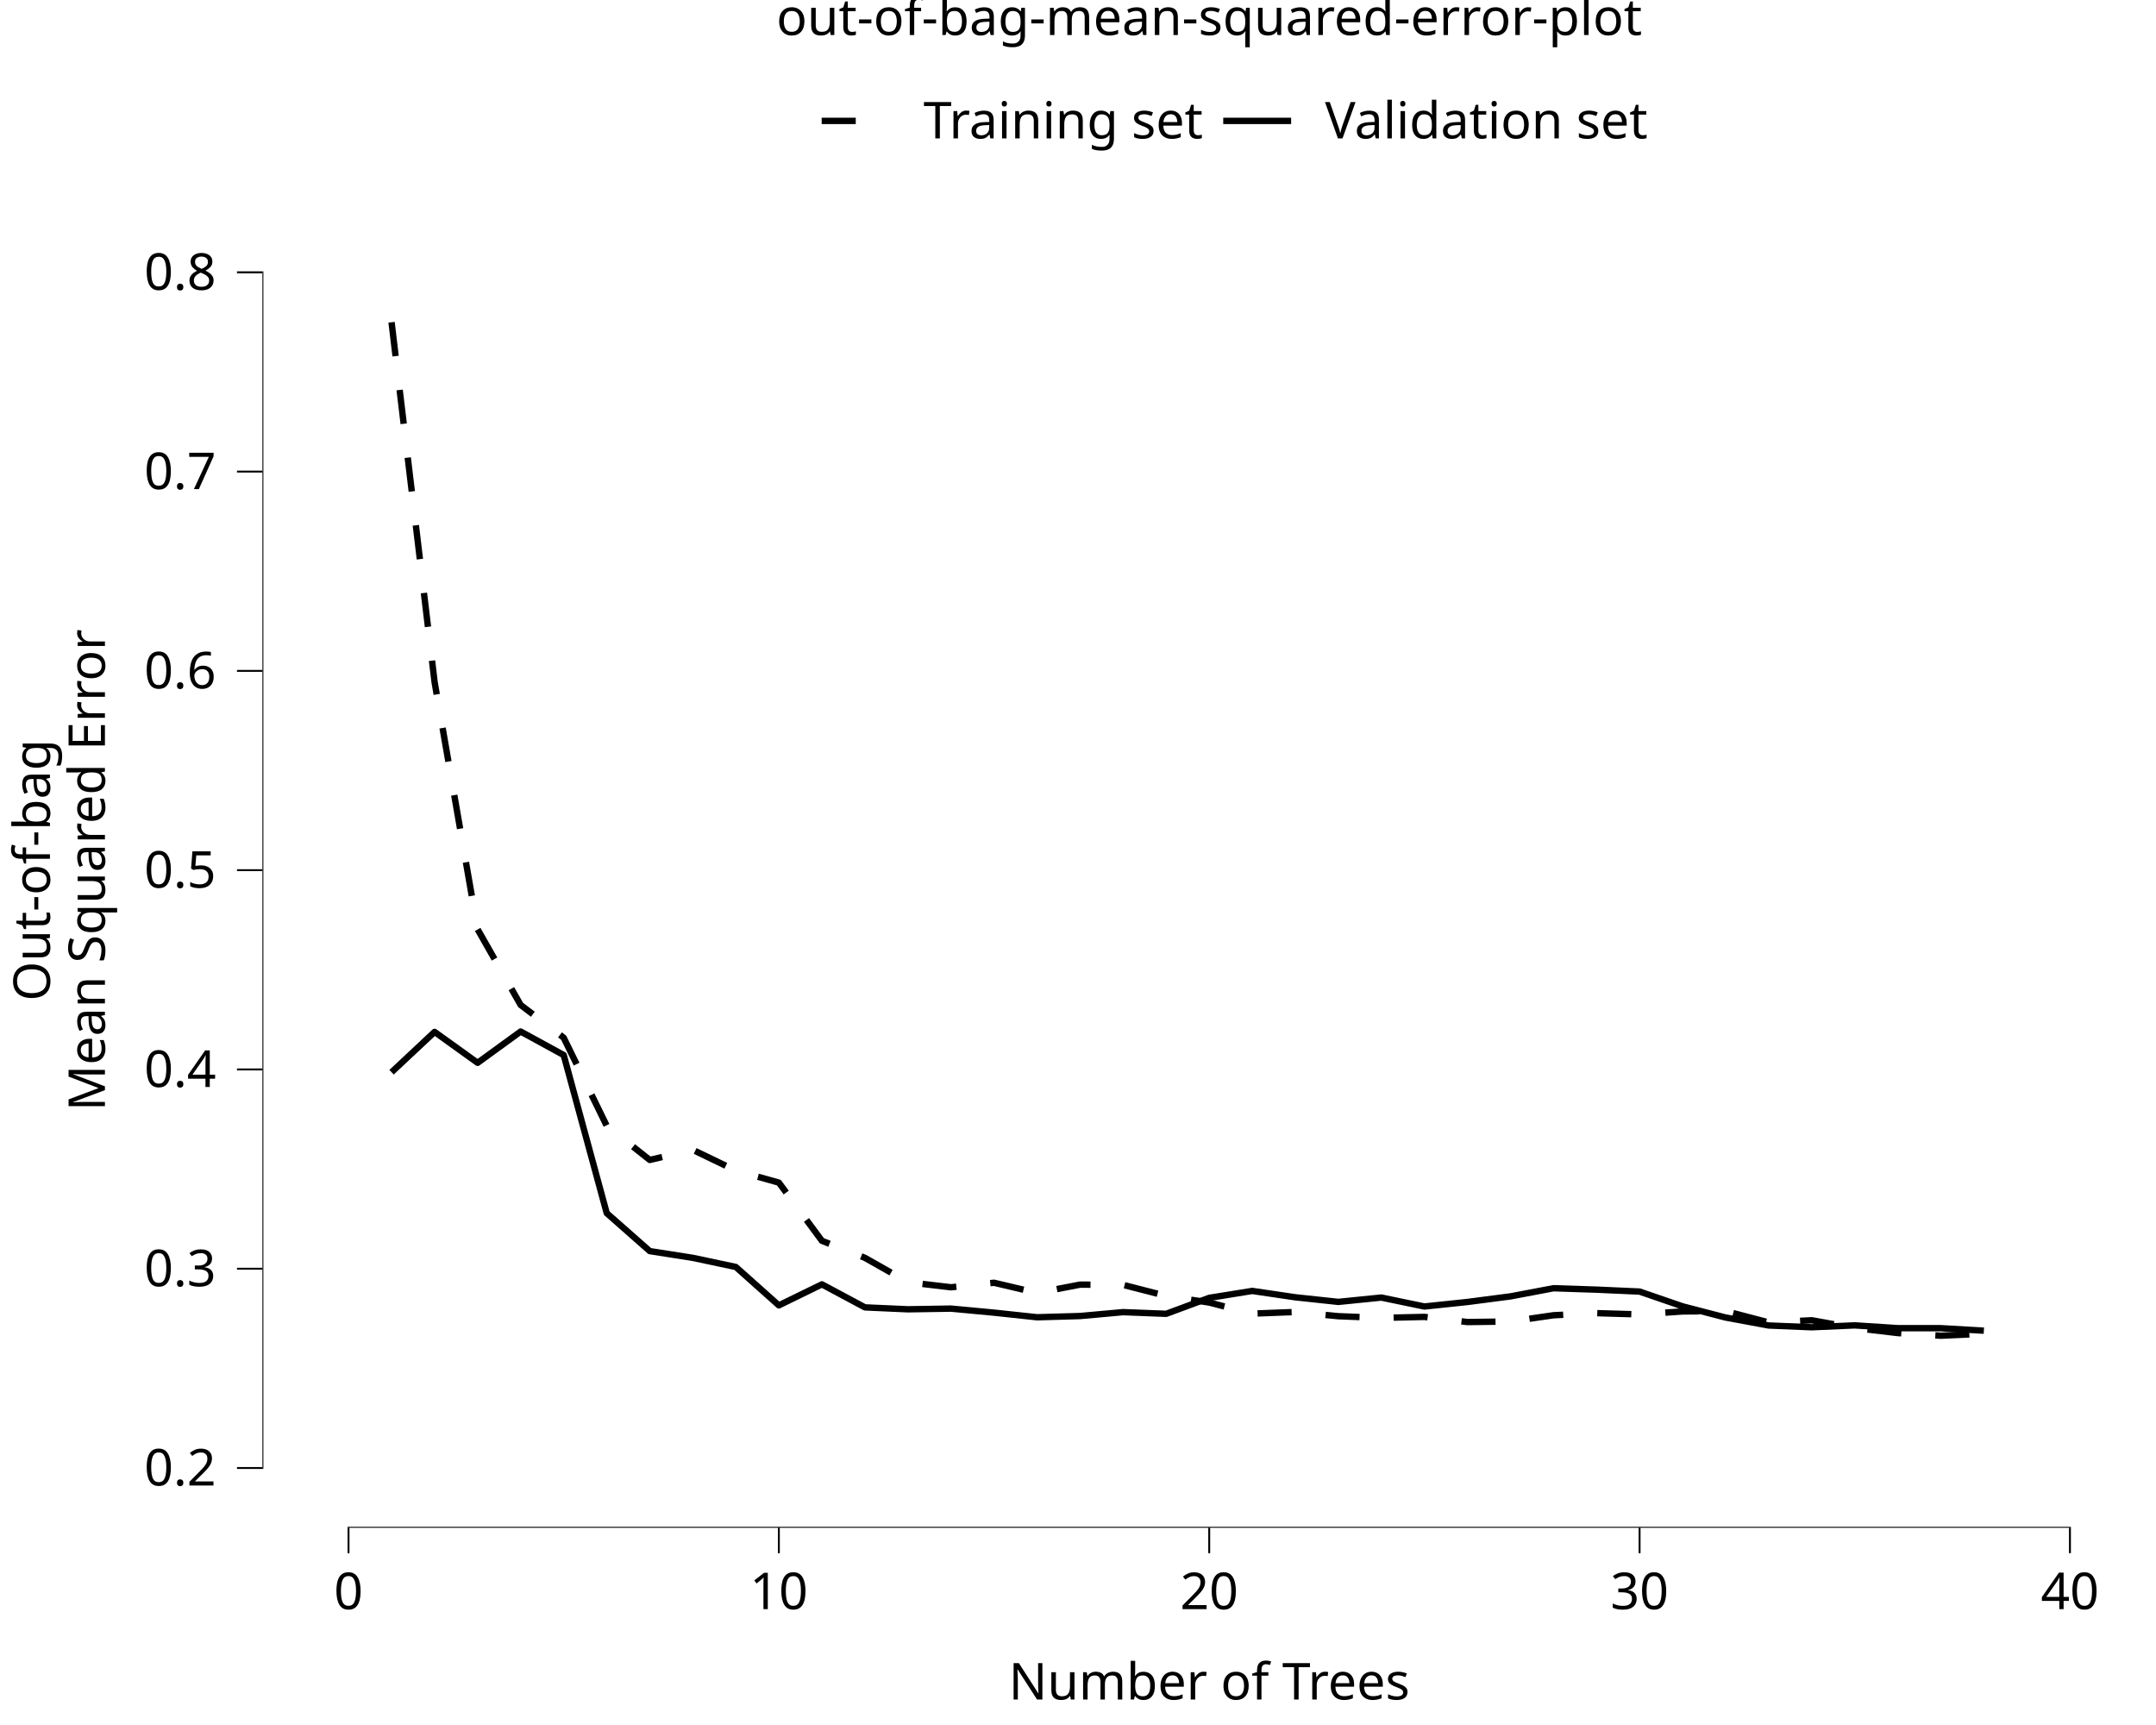
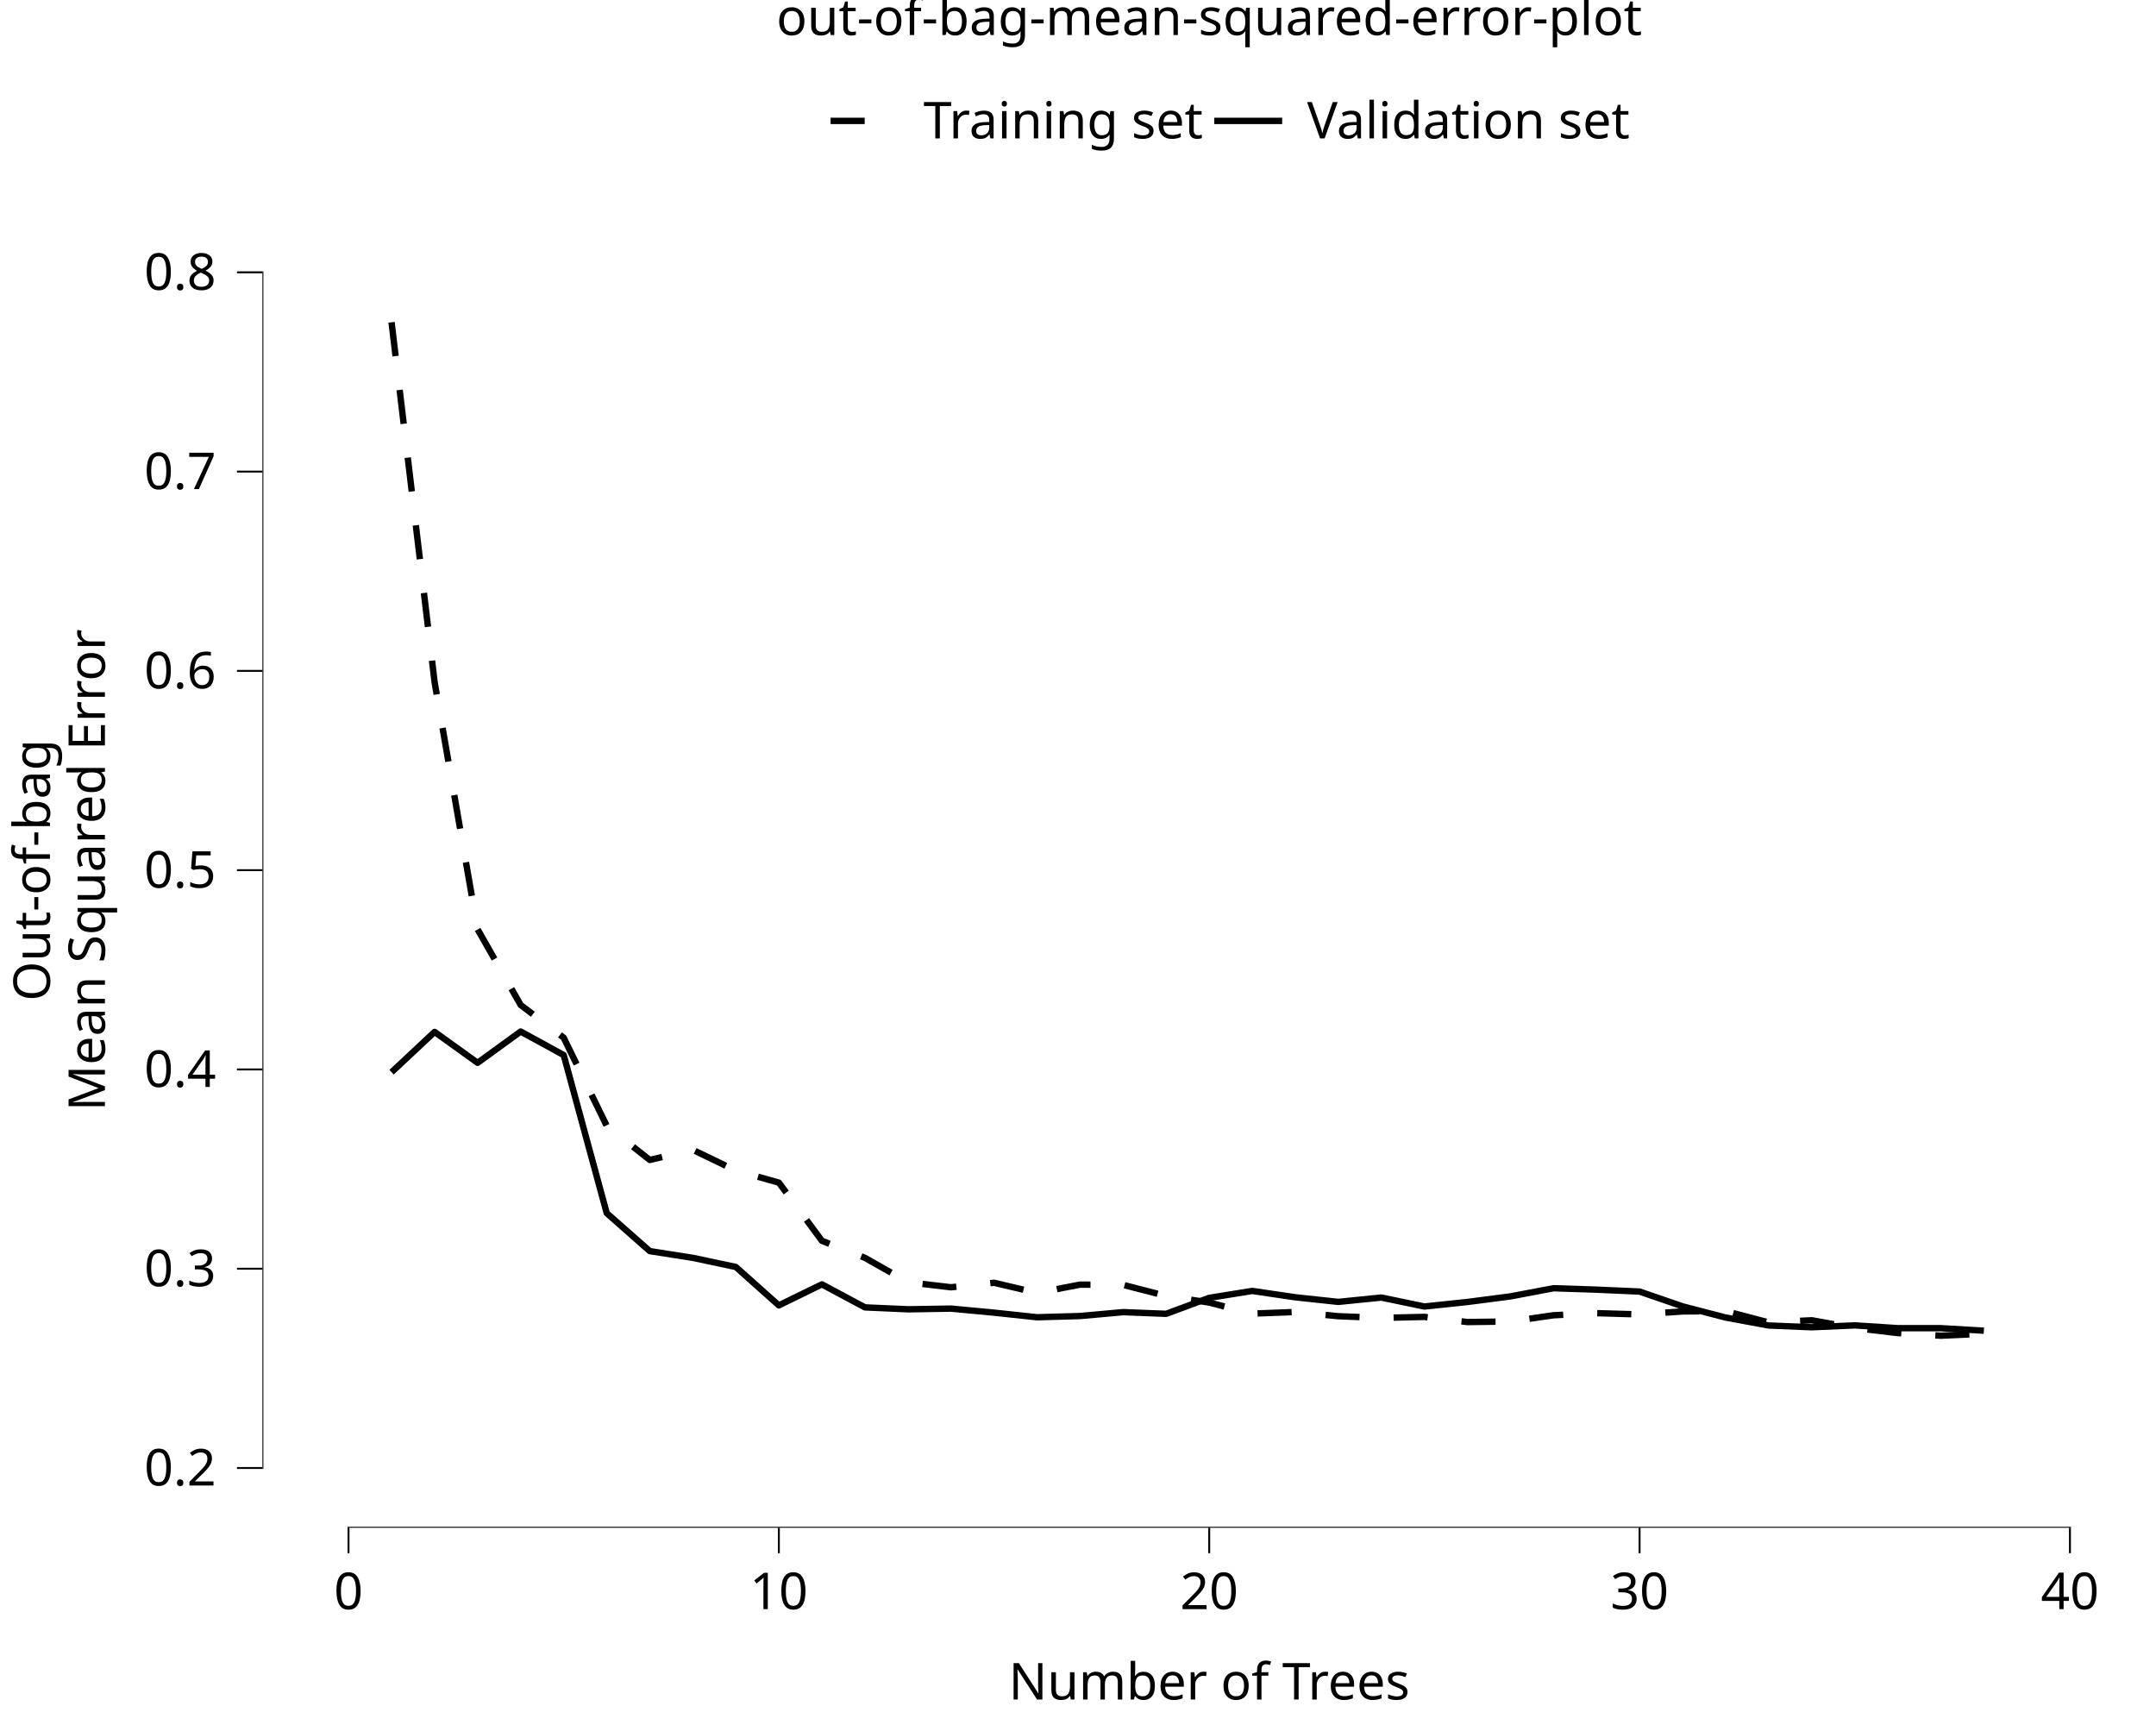
<svg xmlns="http://www.w3.org/2000/svg" class="svglite" data-engine-version="2.0" width="720.00pt" height="576.00pt" viewBox="0 0 720.00 576.00">
  <defs>
    <style type="text/css">
    .svglite line, .svglite polyline, .svglite polygon, .svglite path, .svglite rect, .svglite circle {
      fill: none;
      stroke: #000000;
      stroke-linecap: round;
      stroke-linejoin: round;
      stroke-miterlimit: 10.00;
    }
  </style>
  </defs>
  <rect width="100%" height="100%" style="stroke: none; fill: #FFFFFF;" />
  <defs>
    <clipPath id="cpMC4wMHw3MjAuMDB8MC4wMHw1NzYuMDA=">
      <rect x="0.00" y="0.00" width="720.00" height="576.00" />
    </clipPath>
  </defs>
  <g clip-path="url(#cpMC4wMHw3MjAuMDB8MC4wMHw1NzYuMDA=)">
    <rect x="0.00" y="0.00" width="720.00" height="576.00" style="stroke-width: 10.67; stroke: none;" />
  </g>
  <defs>
    <clipPath id="cpODcuNjR8NzIwLjAwfDcwLjk3fDUxMC4xNA==">
      <rect x="87.64" y="70.97" width="632.36" height="439.17" />
    </clipPath>
  </defs>
  <g clip-path="url(#cpODcuNjR8NzIwLjAwfDcwLjk3fDUxMC4xNA==)">
    <rect x="87.64" y="70.97" width="632.36" height="439.17" style="stroke-width: 10.67; stroke: none;" />
    <polyline points="130.76,107.61 145.13,227.74 159.50,310.31 173.87,335.57 188.25,346.51 202.62,375.94 216.99,387.32 231.36,383.94 245.73,390.87 260.10,394.89 274.48,414.32 288.85,420.01 303.22,428.15 317.59,429.84 331.96,428.33 346.33,431.72 360.71,428.95 375.08,429.04 389.45,432.73 403.82,434.94 418.19,438.64 432.57,438.09 446.94,439.50 461.31,440.06 475.68,439.73 490.05,441.45 504.42,441.26 518.80,439.18 533.17,438.48 547.54,438.90 561.91,437.91 576.28,437.80 590.65,441.57 605.03,440.85 619.40,443.44 633.77,445.13 648.14,446.01 662.51,445.36 " style="stroke-width: 2.13; stroke-dasharray: 11.38,11.38; stroke-linecap: butt;" />
    <polyline points="130.76,358.03 145.13,344.57 159.50,354.89 173.87,344.44 188.25,352.30 202.62,405.09 216.99,417.76 231.36,420.01 245.73,423.06 260.10,435.88 274.48,428.86 288.85,436.55 303.22,437.19 317.59,436.96 331.96,438.31 346.33,439.85 360.71,439.44 375.08,438.14 389.45,438.70 403.82,433.37 418.19,431.06 432.57,433.18 446.94,434.72 461.31,433.27 475.68,436.26 490.05,434.75 504.42,432.88 518.80,430.16 533.17,430.63 547.54,431.27 561.91,436.21 576.28,439.94 590.65,442.60 605.03,443.19 619.40,442.56 633.77,443.49 648.14,443.50 662.51,444.33 " style="stroke-width: 2.13; stroke-linecap: butt;" />
    <line x1="116.07" y1="510.14" x2="691.58" y2="510.14" style="stroke-width: 0.64; stroke-linecap: butt;" />
    <line x1="87.64" y1="490.50" x2="87.64" y2="90.62" style="stroke-width: 0.64; stroke-linecap: butt;" />
    <rect x="87.64" y="70.97" width="632.36" height="439.17" style="stroke-width: 0.00; stroke: none;" />
  </g>
  <g clip-path="url(#cpMC4wMHw3MjAuMDB8MC4wMHw1NzYuMDA=)">
    <polyline points="87.64,510.14 87.64,70.97 " style="stroke-width: 0.00; stroke: none; stroke-linecap: butt;" />
    <text x="72.17" y="496.03" text-anchor="end" style="font-size: 17.00px; font-family: sans;" textLength="23.63px" lengthAdjust="spacingAndGlyphs">0.2</text>
    <text x="72.17" y="429.49" text-anchor="end" style="font-size: 17.00px; font-family: sans;" textLength="23.63px" lengthAdjust="spacingAndGlyphs">0.3</text>
    <text x="72.17" y="362.95" text-anchor="end" style="font-size: 17.00px; font-family: sans;" textLength="23.63px" lengthAdjust="spacingAndGlyphs">0.4</text>
    <text x="72.17" y="296.41" text-anchor="end" style="font-size: 17.00px; font-family: sans;" textLength="23.63px" lengthAdjust="spacingAndGlyphs">0.5</text>
    <text x="72.17" y="229.87" text-anchor="end" style="font-size: 17.00px; font-family: sans;" textLength="23.63px" lengthAdjust="spacingAndGlyphs">0.6</text>
    <text x="72.17" y="163.32" text-anchor="end" style="font-size: 17.00px; font-family: sans;" textLength="23.63px" lengthAdjust="spacingAndGlyphs">0.7</text>
    <text x="72.17" y="96.78" text-anchor="end" style="font-size: 17.00px; font-family: sans;" textLength="23.63px" lengthAdjust="spacingAndGlyphs">0.8</text>
    <polyline points="79.14,490.18 87.64,490.18 " style="stroke-width: 0.64; stroke-linecap: butt;" />
    <polyline points="79.14,423.64 87.64,423.64 " style="stroke-width: 0.64; stroke-linecap: butt;" />
    <polyline points="79.14,357.10 87.64,357.10 " style="stroke-width: 0.64; stroke-linecap: butt;" />
    <polyline points="79.14,290.56 87.64,290.56 " style="stroke-width: 0.64; stroke-linecap: butt;" />
    <polyline points="79.14,224.02 87.64,224.02 " style="stroke-width: 0.64; stroke-linecap: butt;" />
    <polyline points="79.14,157.47 87.64,157.47 " style="stroke-width: 0.64; stroke-linecap: butt;" />
    <polyline points="79.14,90.93 87.64,90.93 " style="stroke-width: 0.64; stroke-linecap: butt;" />
    <polyline points="87.64,510.14 720.00,510.14 " style="stroke-width: 0.00; stroke: none; stroke-linecap: butt;" />
    <polyline points="116.39,518.64 116.39,510.14 " style="stroke-width: 0.64; stroke-linecap: butt;" />
    <polyline points="260.10,518.64 260.10,510.14 " style="stroke-width: 0.64; stroke-linecap: butt;" />
    <polyline points="403.82,518.64 403.82,510.14 " style="stroke-width: 0.64; stroke-linecap: butt;" />
    <polyline points="547.54,518.64 547.54,510.14 " style="stroke-width: 0.64; stroke-linecap: butt;" />
    <polyline points="691.26,518.64 691.26,510.14 " style="stroke-width: 0.64; stroke-linecap: butt;" />
    <text x="116.39" y="537.32" text-anchor="middle" style="font-size: 17.00px; font-family: sans;" textLength="9.46px" lengthAdjust="spacingAndGlyphs">0</text>
    <text x="260.10" y="537.32" text-anchor="middle" style="font-size: 17.00px; font-family: sans;" textLength="18.91px" lengthAdjust="spacingAndGlyphs">10</text>
    <text x="403.82" y="537.32" text-anchor="middle" style="font-size: 17.00px; font-family: sans;" textLength="18.91px" lengthAdjust="spacingAndGlyphs">20</text>
    <text x="547.54" y="537.32" text-anchor="middle" style="font-size: 17.00px; font-family: sans;" textLength="18.91px" lengthAdjust="spacingAndGlyphs">30</text>
    <text x="691.26" y="537.32" text-anchor="middle" style="font-size: 17.00px; font-family: sans;" textLength="18.91px" lengthAdjust="spacingAndGlyphs">40</text>
    <text x="403.82" y="567.49" text-anchor="middle" style="font-size: 17.00px; font-family: sans;" textLength="127.56px" lengthAdjust="spacingAndGlyphs">Number of Trees</text>
    <text transform="translate(16.68,290.56) rotate(-90)" text-anchor="middle" style="font-size: 17.00px; font-family: sans;" textLength="86.00px" lengthAdjust="spacingAndGlyphs">Out-of-bag </text>
    <text transform="translate(35.04,290.56) rotate(-90)" text-anchor="middle" style="font-size: 17.00px; font-family: sans;" textLength="154.04px" lengthAdjust="spacingAndGlyphs">Mean Squared Error</text>
-     <rect x="257.61" y="20.71" width="292.42" height="39.31" style="stroke-width: 0.75; stroke: none;" />
-     <rect x="257.61" y="20.71" width="292.42" height="39.31" style="stroke-width: 10.67; stroke: none;" />
-     <rect x="271.56" y="26.19" width="28.35" height="28.35" style="stroke-width: 10.67; stroke: none;" />
-     <line x1="274.40" y1="40.36" x2="297.07" y2="40.36" style="stroke-width: 2.13; stroke-dasharray: 11.38,11.38; stroke-linecap: butt;" />
-     <rect x="405.67" y="26.19" width="28.35" height="28.35" style="stroke-width: 10.67; stroke: none;" />
-     <line x1="408.50" y1="40.36" x2="431.18" y2="40.36" style="stroke-width: 2.13; stroke-linecap: butt;" />
+     <rect x="263.59" y="20.71" width="280.46" height="39.31" style="stroke-width: 0.75; stroke: none;" />
+     <rect x="263.59" y="20.71" width="280.46" height="39.31" style="stroke-width: 10.67; stroke: none;" />
+     <rect x="274.55" y="26.19" width="28.35" height="28.35" style="stroke-width: 10.67; stroke: none;" />
+     <line x1="277.38" y1="40.36" x2="300.06" y2="40.36" style="stroke-width: 2.13; stroke-dasharray: 11.38,11.38; stroke-linecap: butt;" />
+     <rect x="402.68" y="26.19" width="28.35" height="28.35" style="stroke-width: 10.67; stroke: none;" />
+     <line x1="405.51" y1="40.36" x2="428.19" y2="40.36" style="stroke-width: 2.13; stroke-linecap: butt;" />
    <text x="308.38" y="46.21" style="font-size: 17.00px; font-family: sans;" textLength="88.82px" lengthAdjust="spacingAndGlyphs">Training set</text>
-     <text x="442.48" y="46.21" style="font-size: 17.00px; font-family: sans;" textLength="102.07px" lengthAdjust="spacingAndGlyphs">Validation set</text>
+     <text x="436.50" y="46.21" style="font-size: 17.00px; font-family: sans;" textLength="102.07px" lengthAdjust="spacingAndGlyphs">Validation set</text>
    <text x="403.82" y="11.70" text-anchor="middle" style="font-size: 17.00px; font-family: sans;" textLength="267.42px" lengthAdjust="spacingAndGlyphs">out-of-bag-mean-squared-error-plot</text>
  </g>
</svg>
